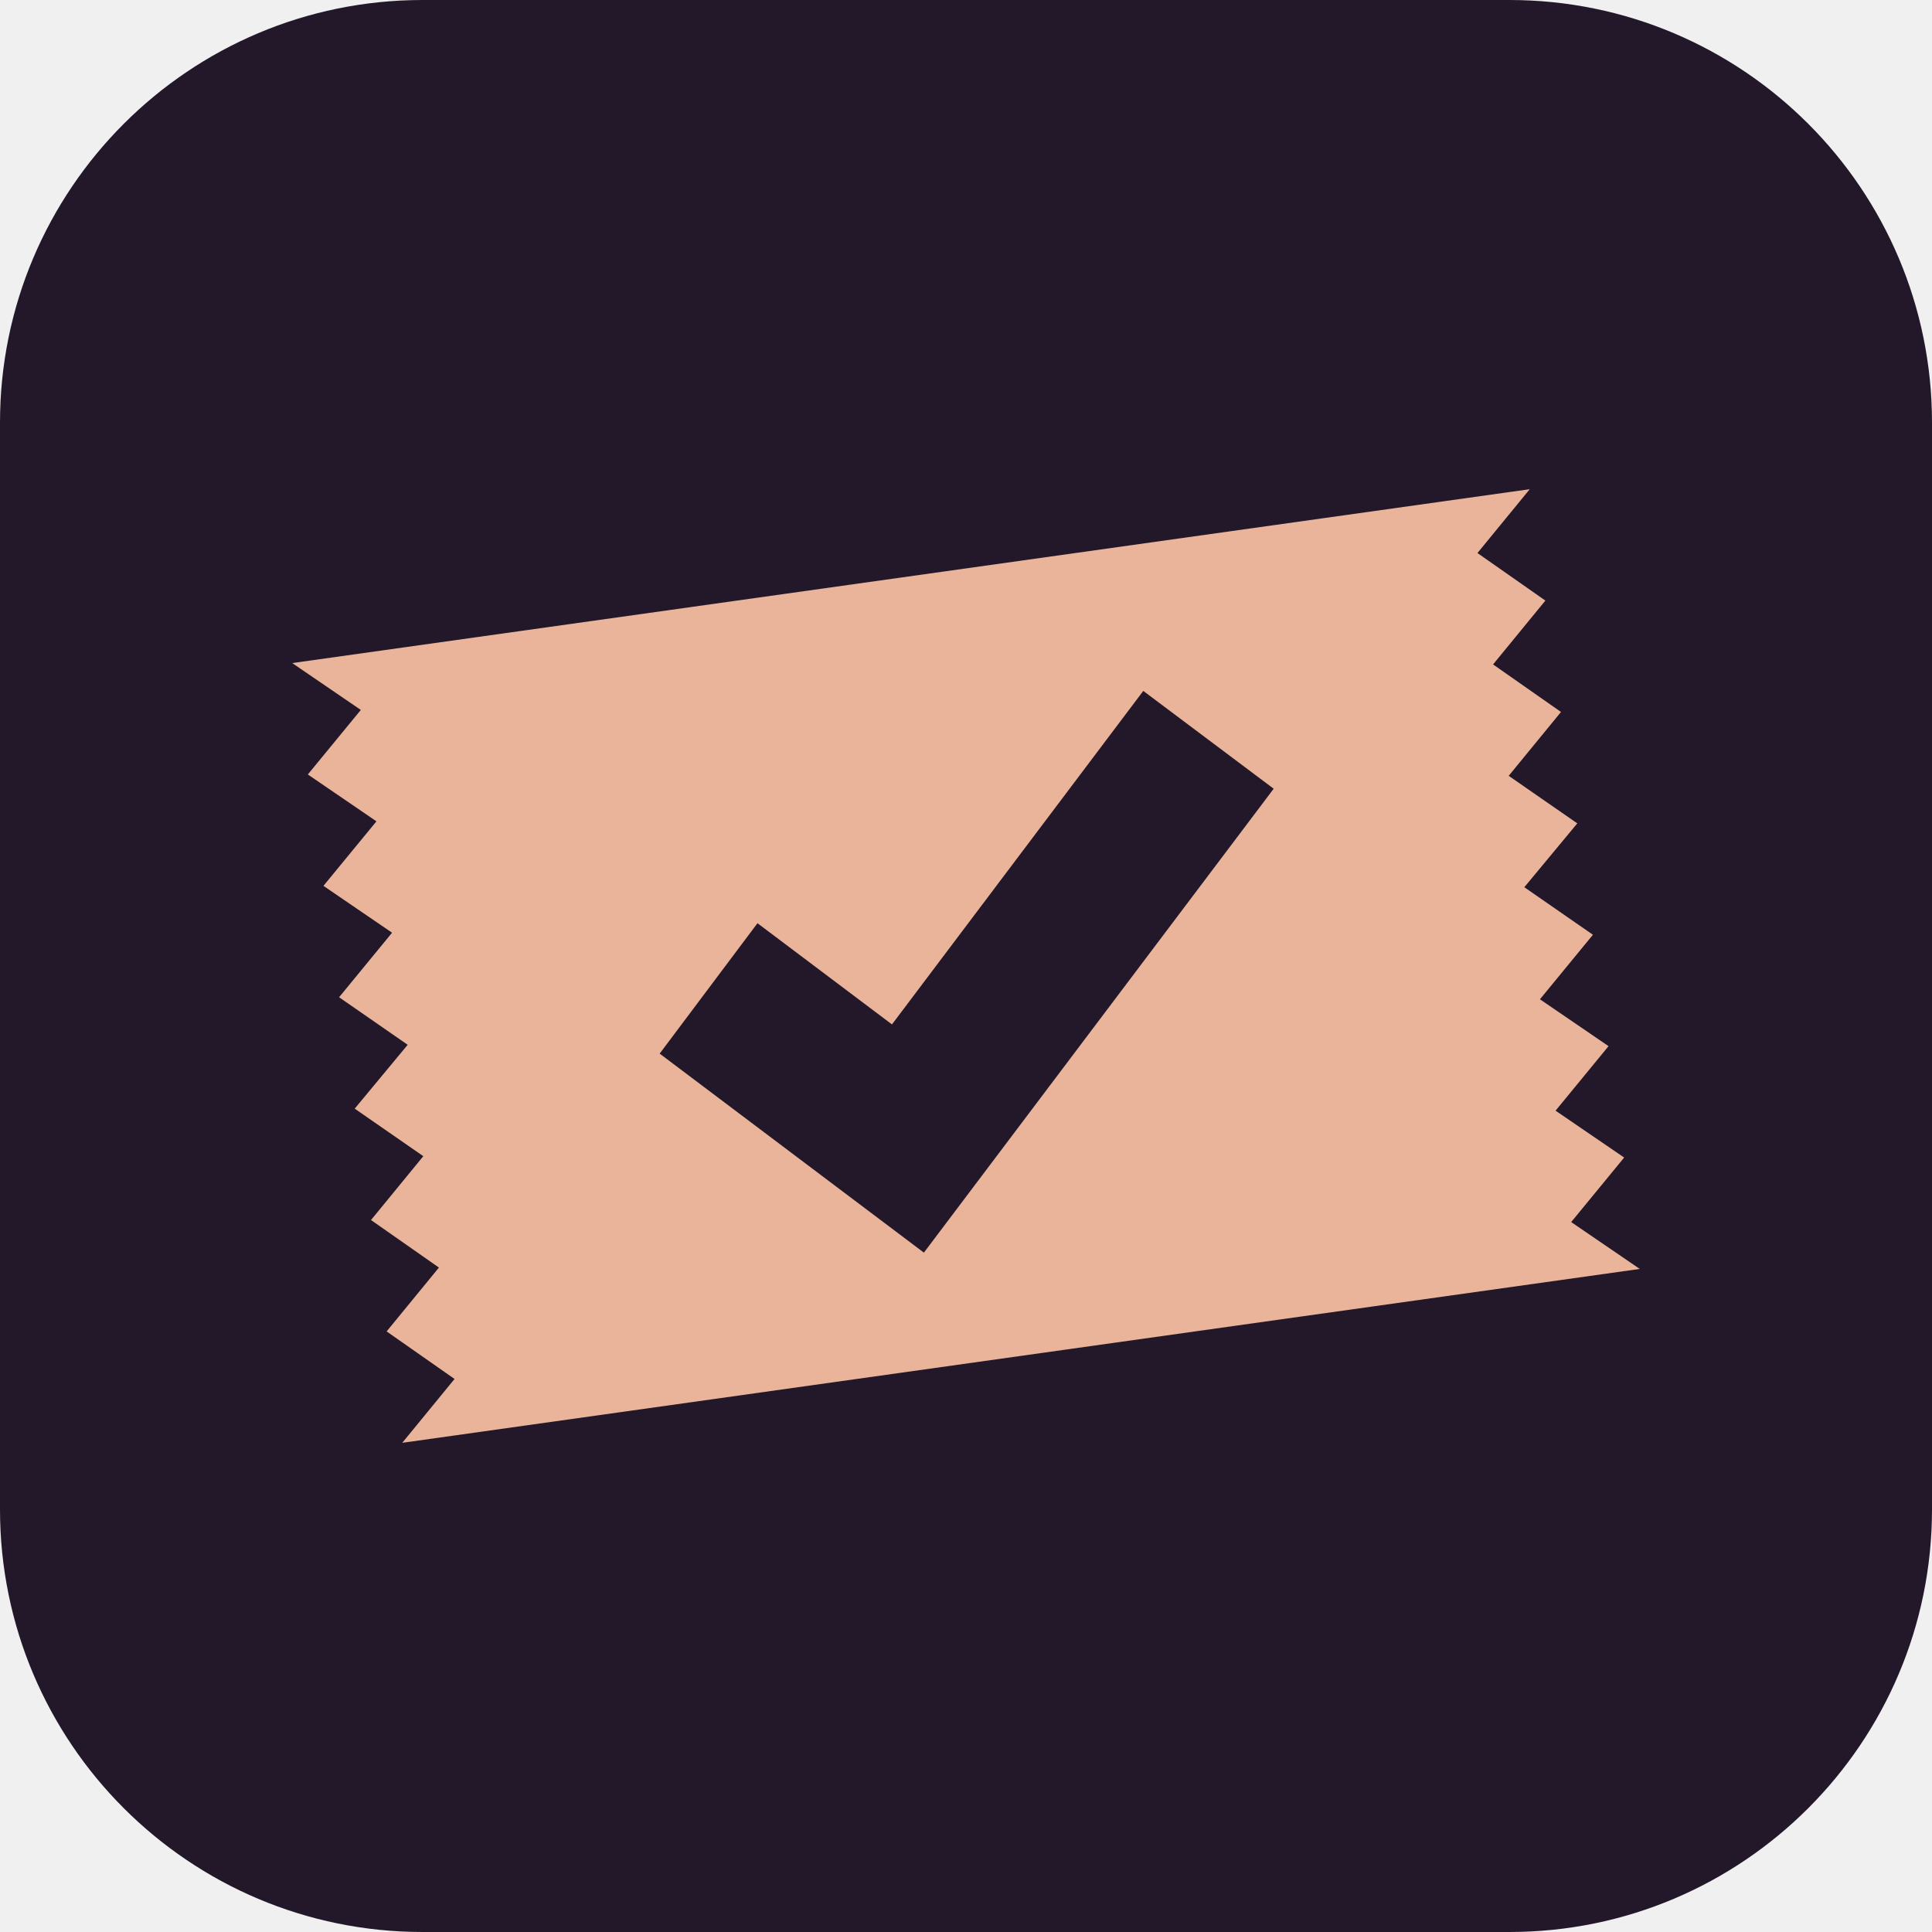
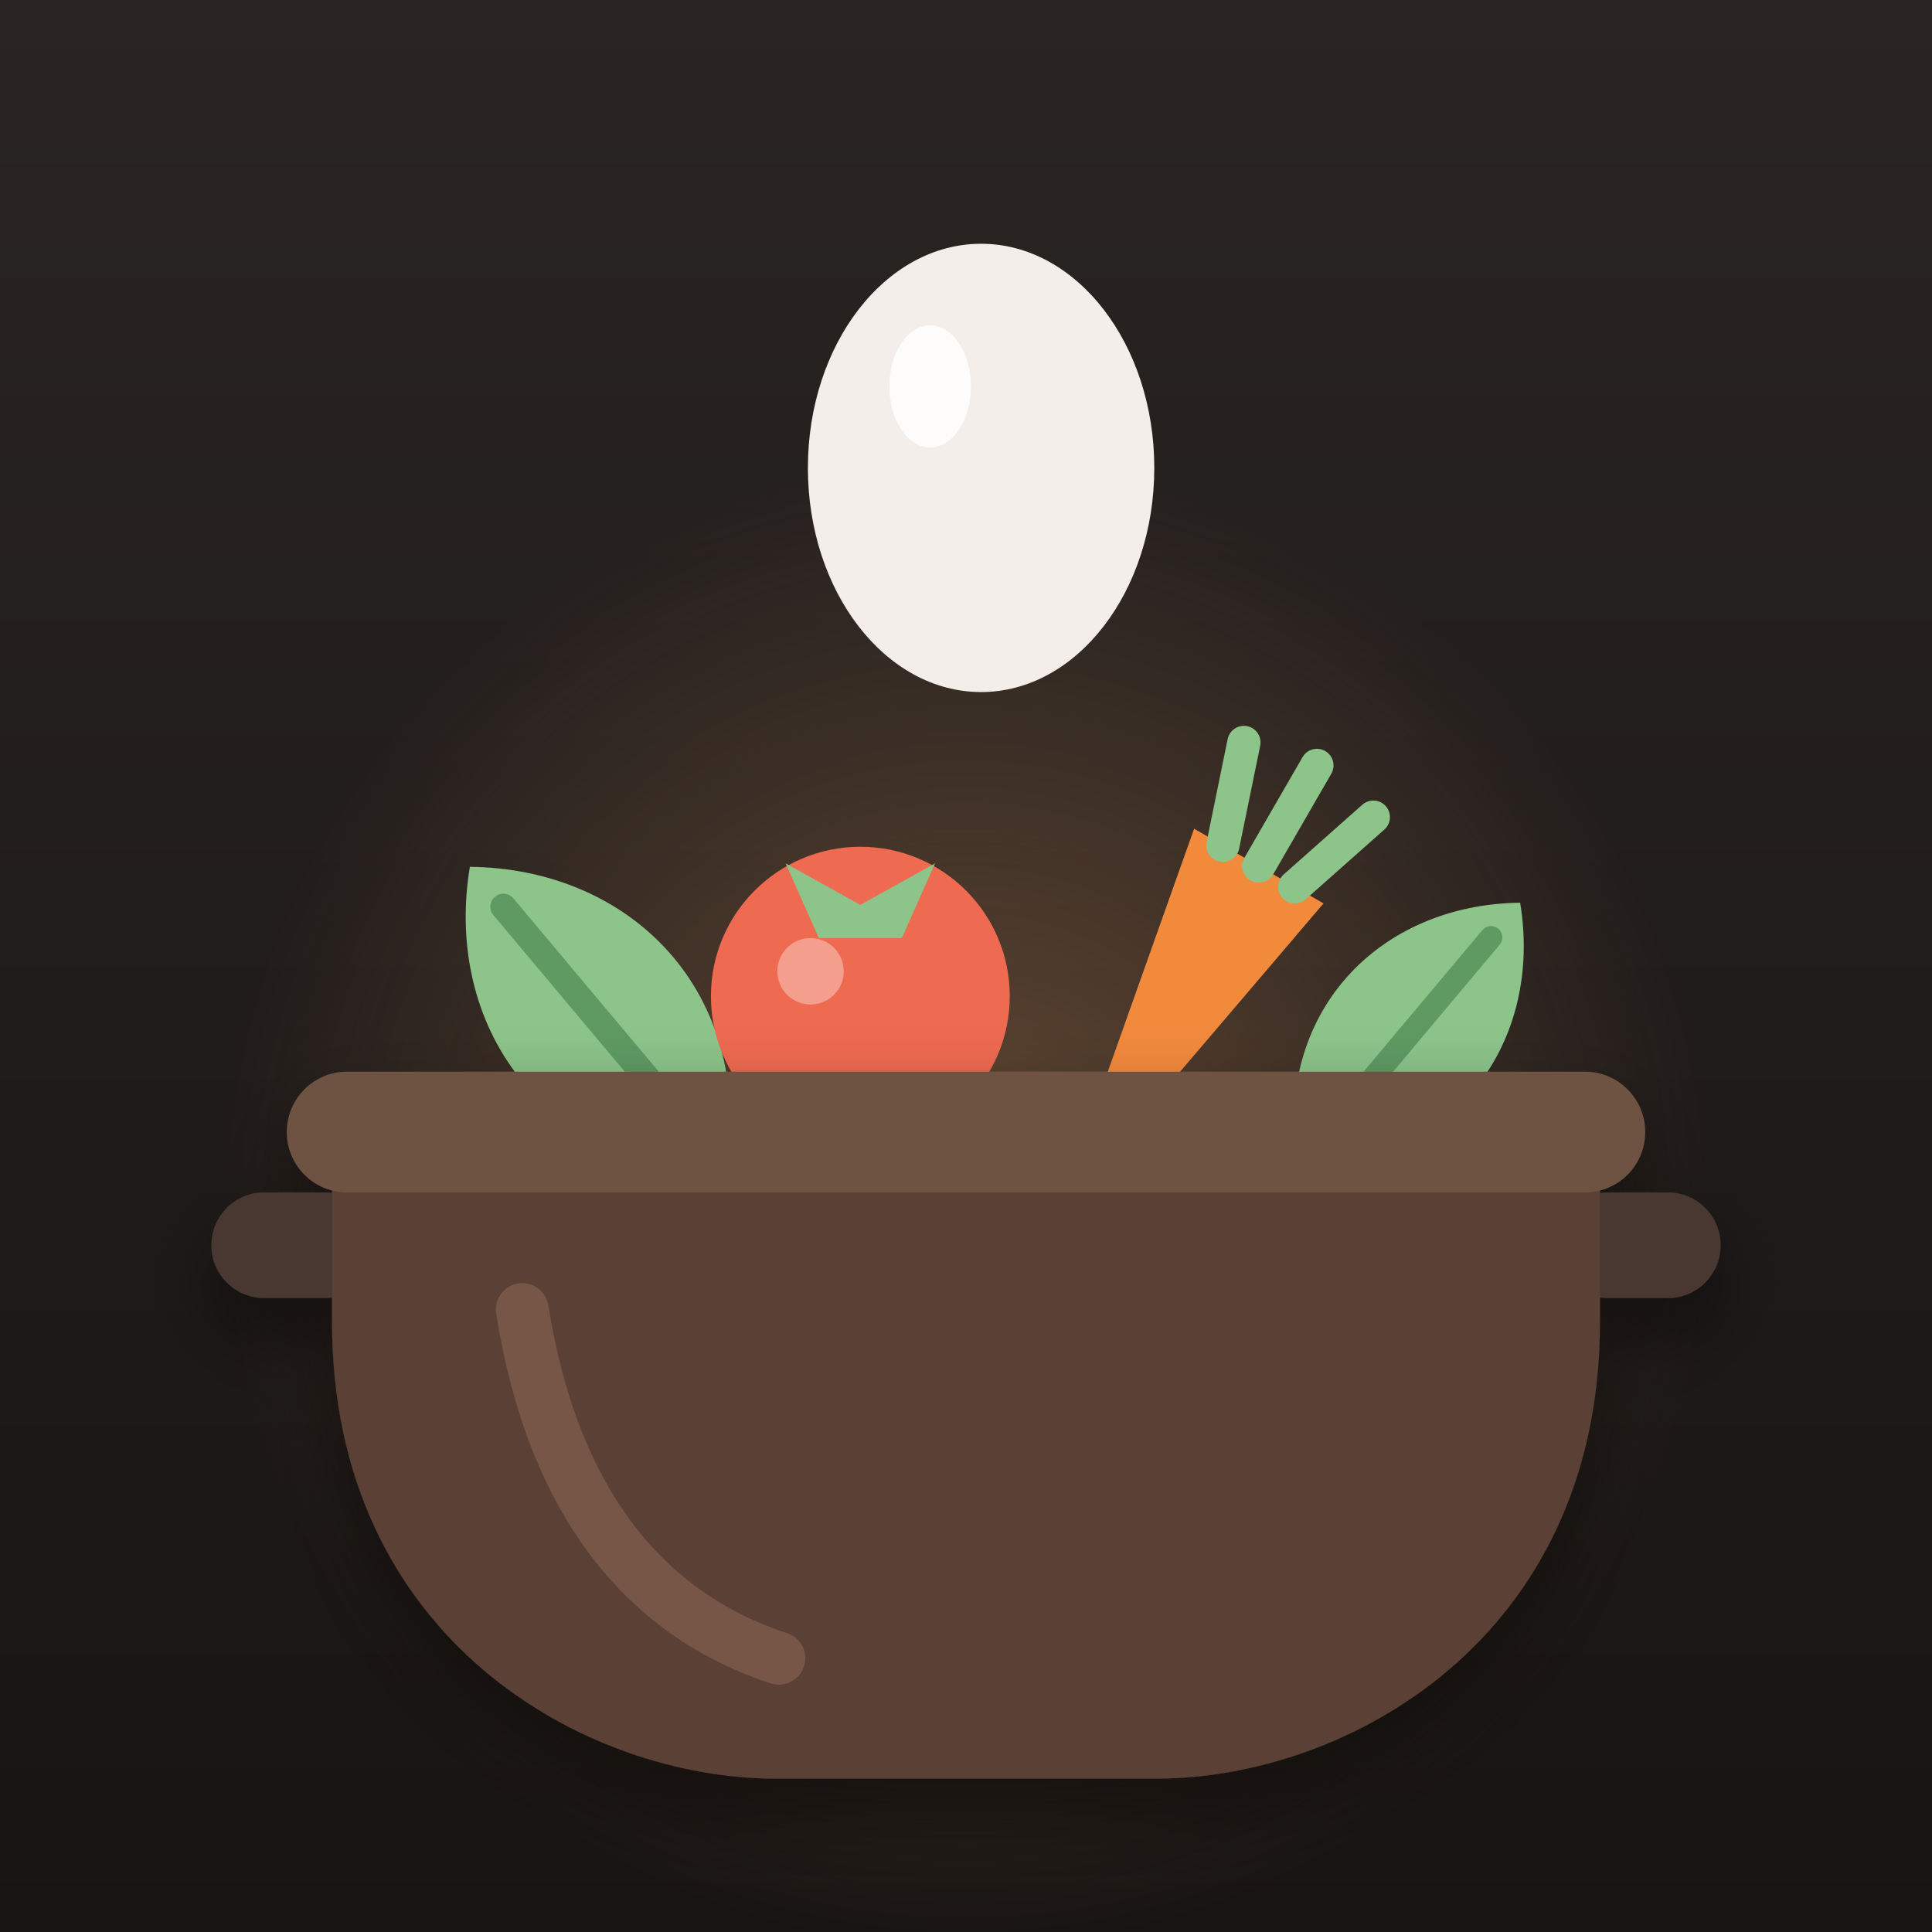
<svg xmlns="http://www.w3.org/2000/svg" viewBox="0 0 256 256">
-   <rect width="256" height="256" rx="56" fill="#22182A" />
-   <g transform="translate(128 128) scale(.9) translate(-128 -128)">
-     <path fill="#E9B49A" fill-rule="evenodd" d="M28.8 83.4 L211.0 57.8 L203.3 67.2 L213.3 74.2 L205.6 83.6 L215.6 90.6 L207.9 100.0 L218.0 107.0 L210.2 116.4 L220.3 123.4 L212.5 132.9 L222.6 139.8 L214.8 149.3 L224.9 156.2 L217.1 165.7 L227.2 172.6 L45.0 198.2 L52.7 188.8 L42.7 181.8 L50.4 172.4 L40.4 165.4 L48.1 156.0 L38.0 149.0 L45.8 139.6 L35.7 132.6 L43.5 123.1 L33.4 116.2 L41.2 106.7 L31.1 99.8 L38.9 90.3 Z M82.9 140.9 L121.8 170.2 L173.3 101.9 L154.1 87.5 L117.1 136.6 L97.3 121.7 Z" />
+   <defs>
+     <linearGradient id="bgG" x1="0" y1="0" x2="0" y2="1">
+       <stop offset="0" stop-color="#2A2523" />
+       <stop offset="1" stop-color="#171413" />
+     </linearGradient>
+     <radialGradient id="glowG" cx=".5" cy=".5" r=".5">
+       <stop offset="0" stop-color="#F5A869" stop-opacity=".32" />
+       <stop offset="1" stop-color="#F5A869" stop-opacity="0" />
+     </radialGradient>
+     <filter id="sh" x="-20%" y="-20%" width="140%" height="150%">
+       <feDropShadow dx="0" dy="5" stdDeviation="5" flood-color="#000" flood-opacity=".45" />
+     </filter>
+   </defs>
+   <rect width="256" height="256" fill="url(#bgG)" />
+   <circle cx="128" cy="160" r="100" fill="url(#glowG)" />
+   <g transform="translate(130 62) scale(1.35)">
+     <ellipse rx="17" ry="22" fill="#F3EEE9" />
+     <ellipse cx="-5" cy="-8" rx="4" ry="6" fill="#fff" opacity=".8" />
+   </g>
+   <g transform="translate(80 136) rotate(-40) scale(1.15)">
+     <path d="M0 22C-16 8-14-12 0-24 14-12 16 8 0 22z" fill="#8CC48A" />
+     <path d="M0 18V-18" stroke="#5E9A62" stroke-width="3" stroke-linecap="round" />
+   </g>
+   <g transform="translate(114 132) scale(1.1)">
+     <circle r="18" fill="#EE6A50" />
+     <path d="M-9 -16l9 5 9-5-4 9h-10z" fill="#8CC48A" />
+     <circle cx="-6" cy="-3" r="4" fill="#fff" opacity=".35" />
+   </g>
+   <g transform="translate(158 130) rotate(30) scale(1.1)">
+     <path d="M-9 -16h18l-7 38a2 2 0 0 1-4 0z" fill="#F28A3C" />
+     <path d="M-5 -16l-4-12M0 -16v-14M5 -16l4-12" stroke="#8CC48A" stroke-width="4" stroke-linecap="round" />
+   </g>
+   <g transform="translate(186 138) rotate(40) scale(1)">
+     <path d="M0 22C-16 8-14-12 0-24 14-12 16 8 0 22z" fill="#8CC48A" />
+     <path d="M0 18V-18" stroke="#5E9A62" stroke-width="3" stroke-linecap="round" />
+   </g>
+   <g filter="url(#sh)">
+     <rect x="28" y="158" width="22" height="14" rx="7" fill="#4A3830" />
+     <rect x="206" y="158" width="22" height="14" rx="7" fill="#4A3830" />
+     <path d="M44 150h168v25.2c0 42 -33.6 60.48 -58.8 60.48h-50.4c-25.2 0 -58.8 -18.48 -58.8 -60.48z" fill="#5A4134" />
+     <rect x="38" y="142" width="180" height="16" rx="8" fill="#6E5243" />
+     <path d="M69.2 173.52c4 25.2 16 40.32 34 46.2" fill="none" stroke="#8A6553" stroke-opacity=".6" stroke-width="7" stroke-linecap="round" />
  </g>
</svg>
